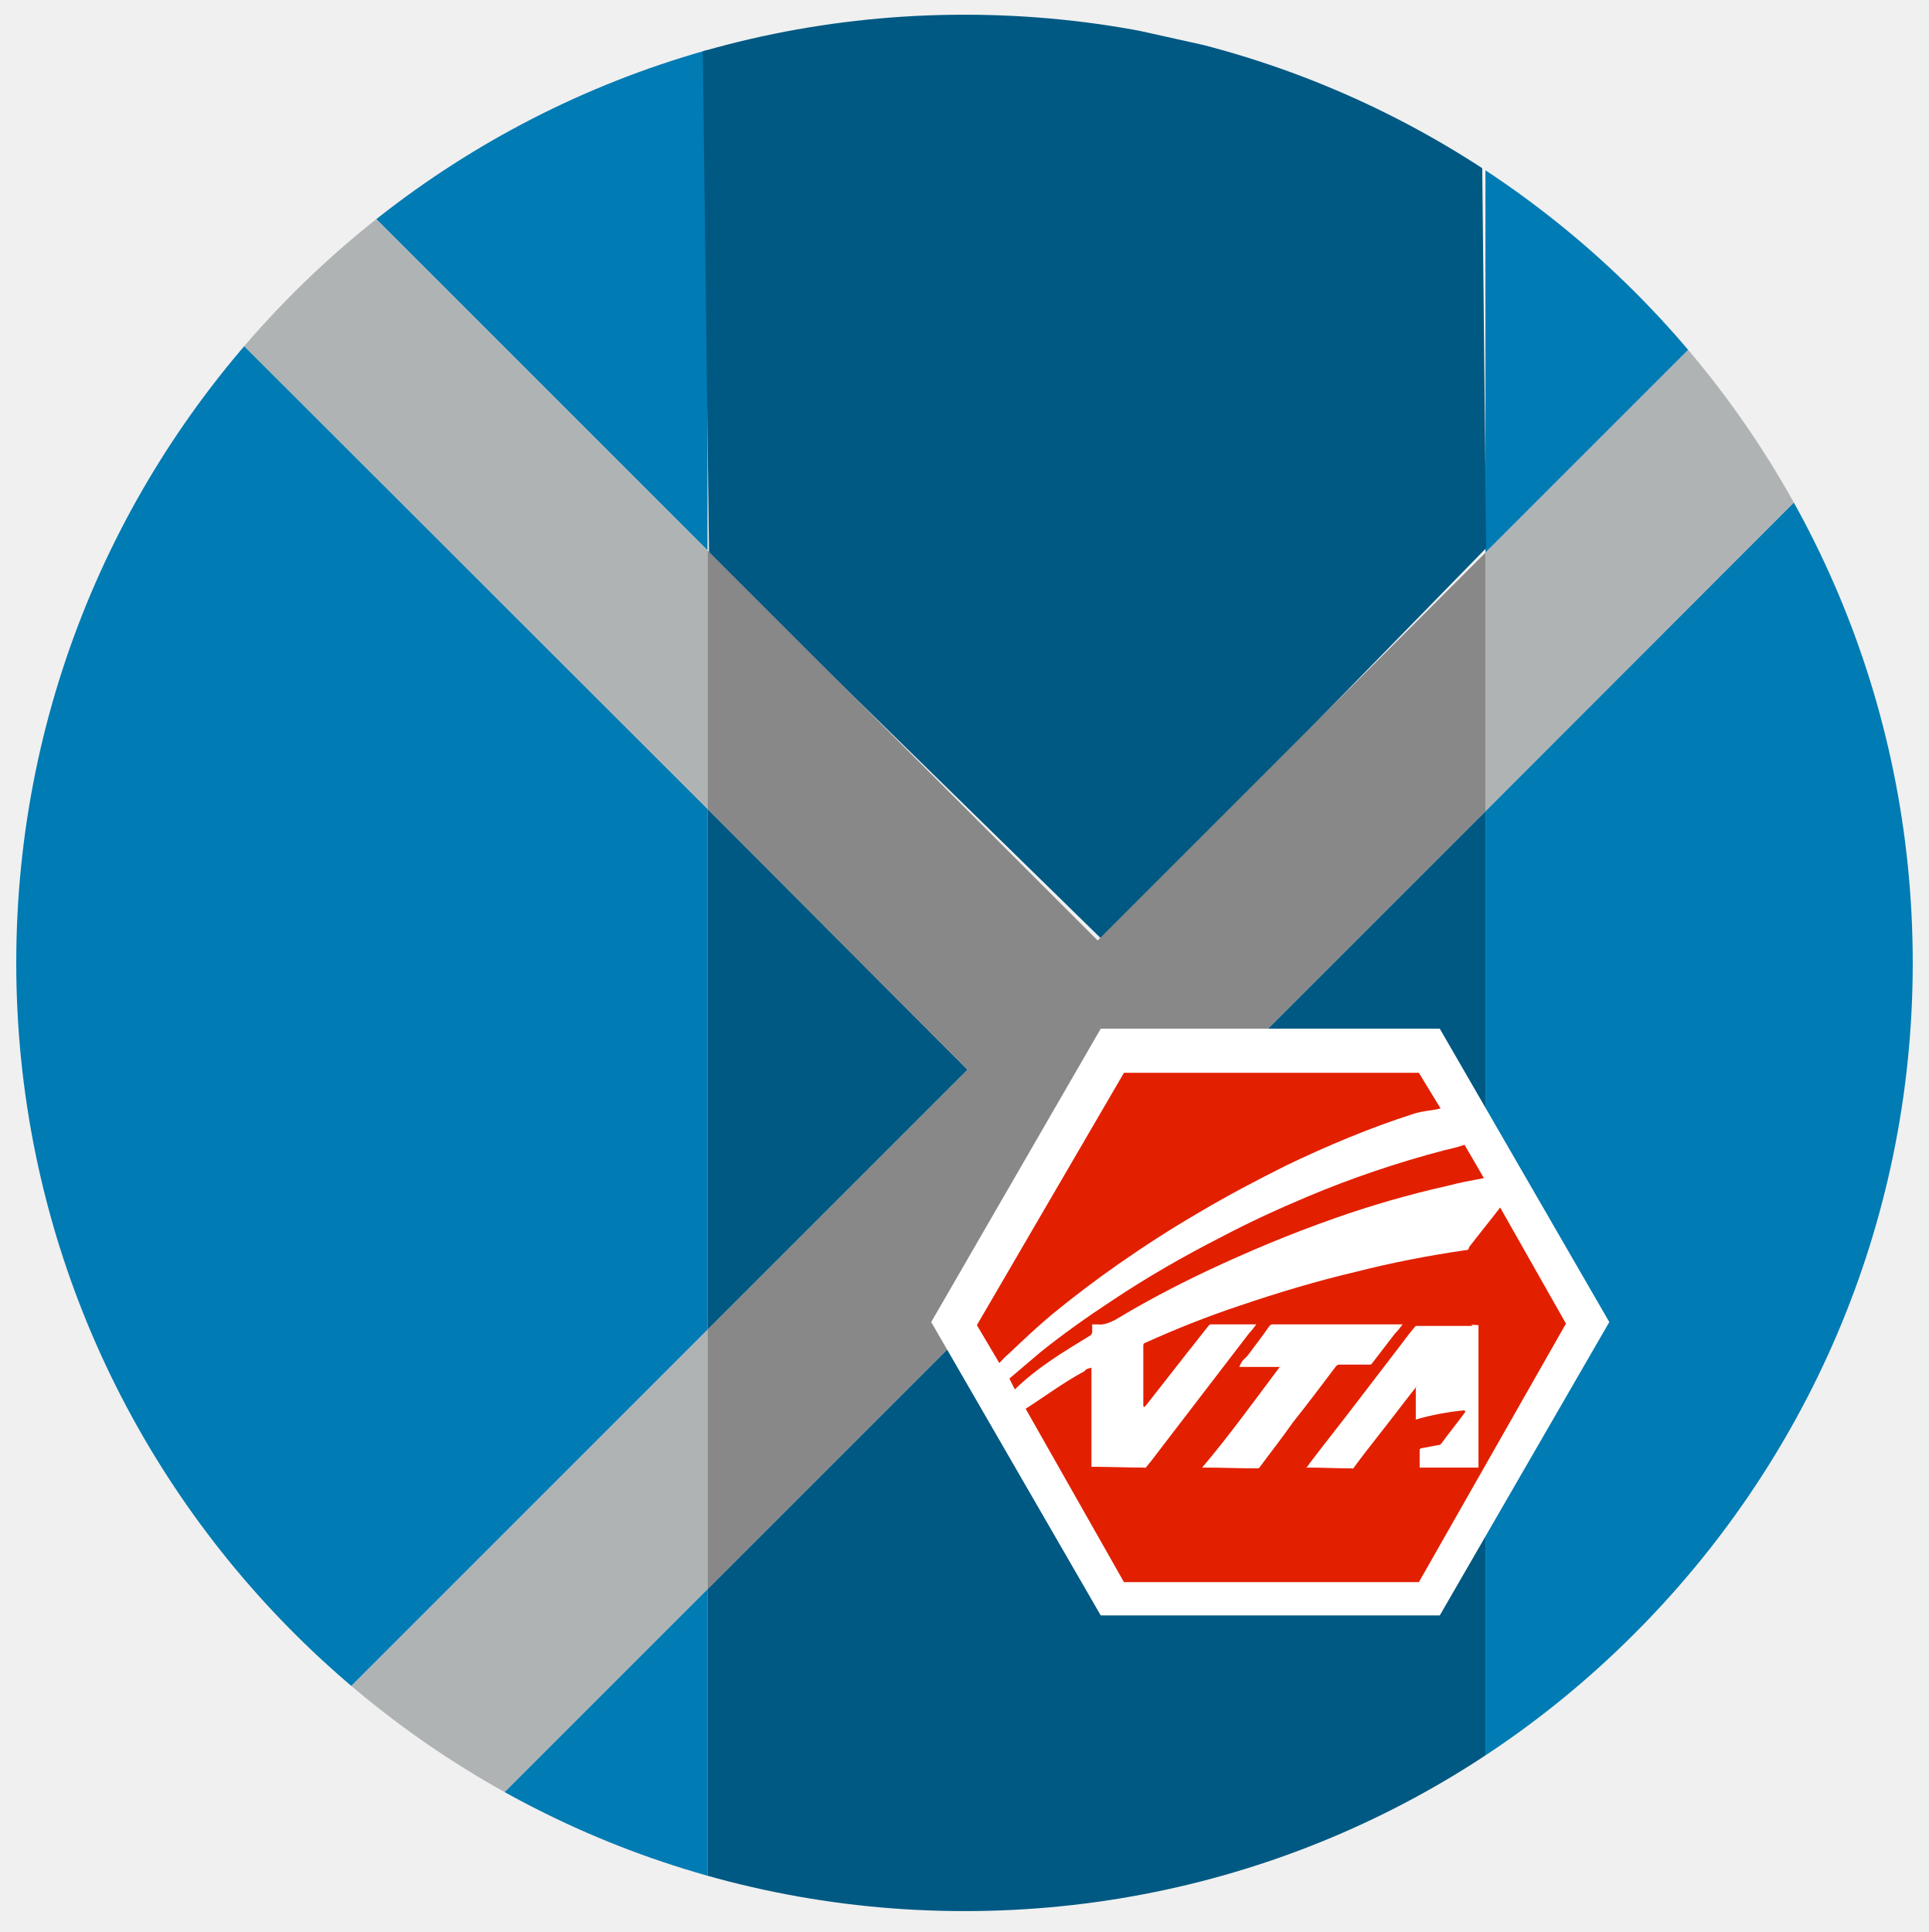
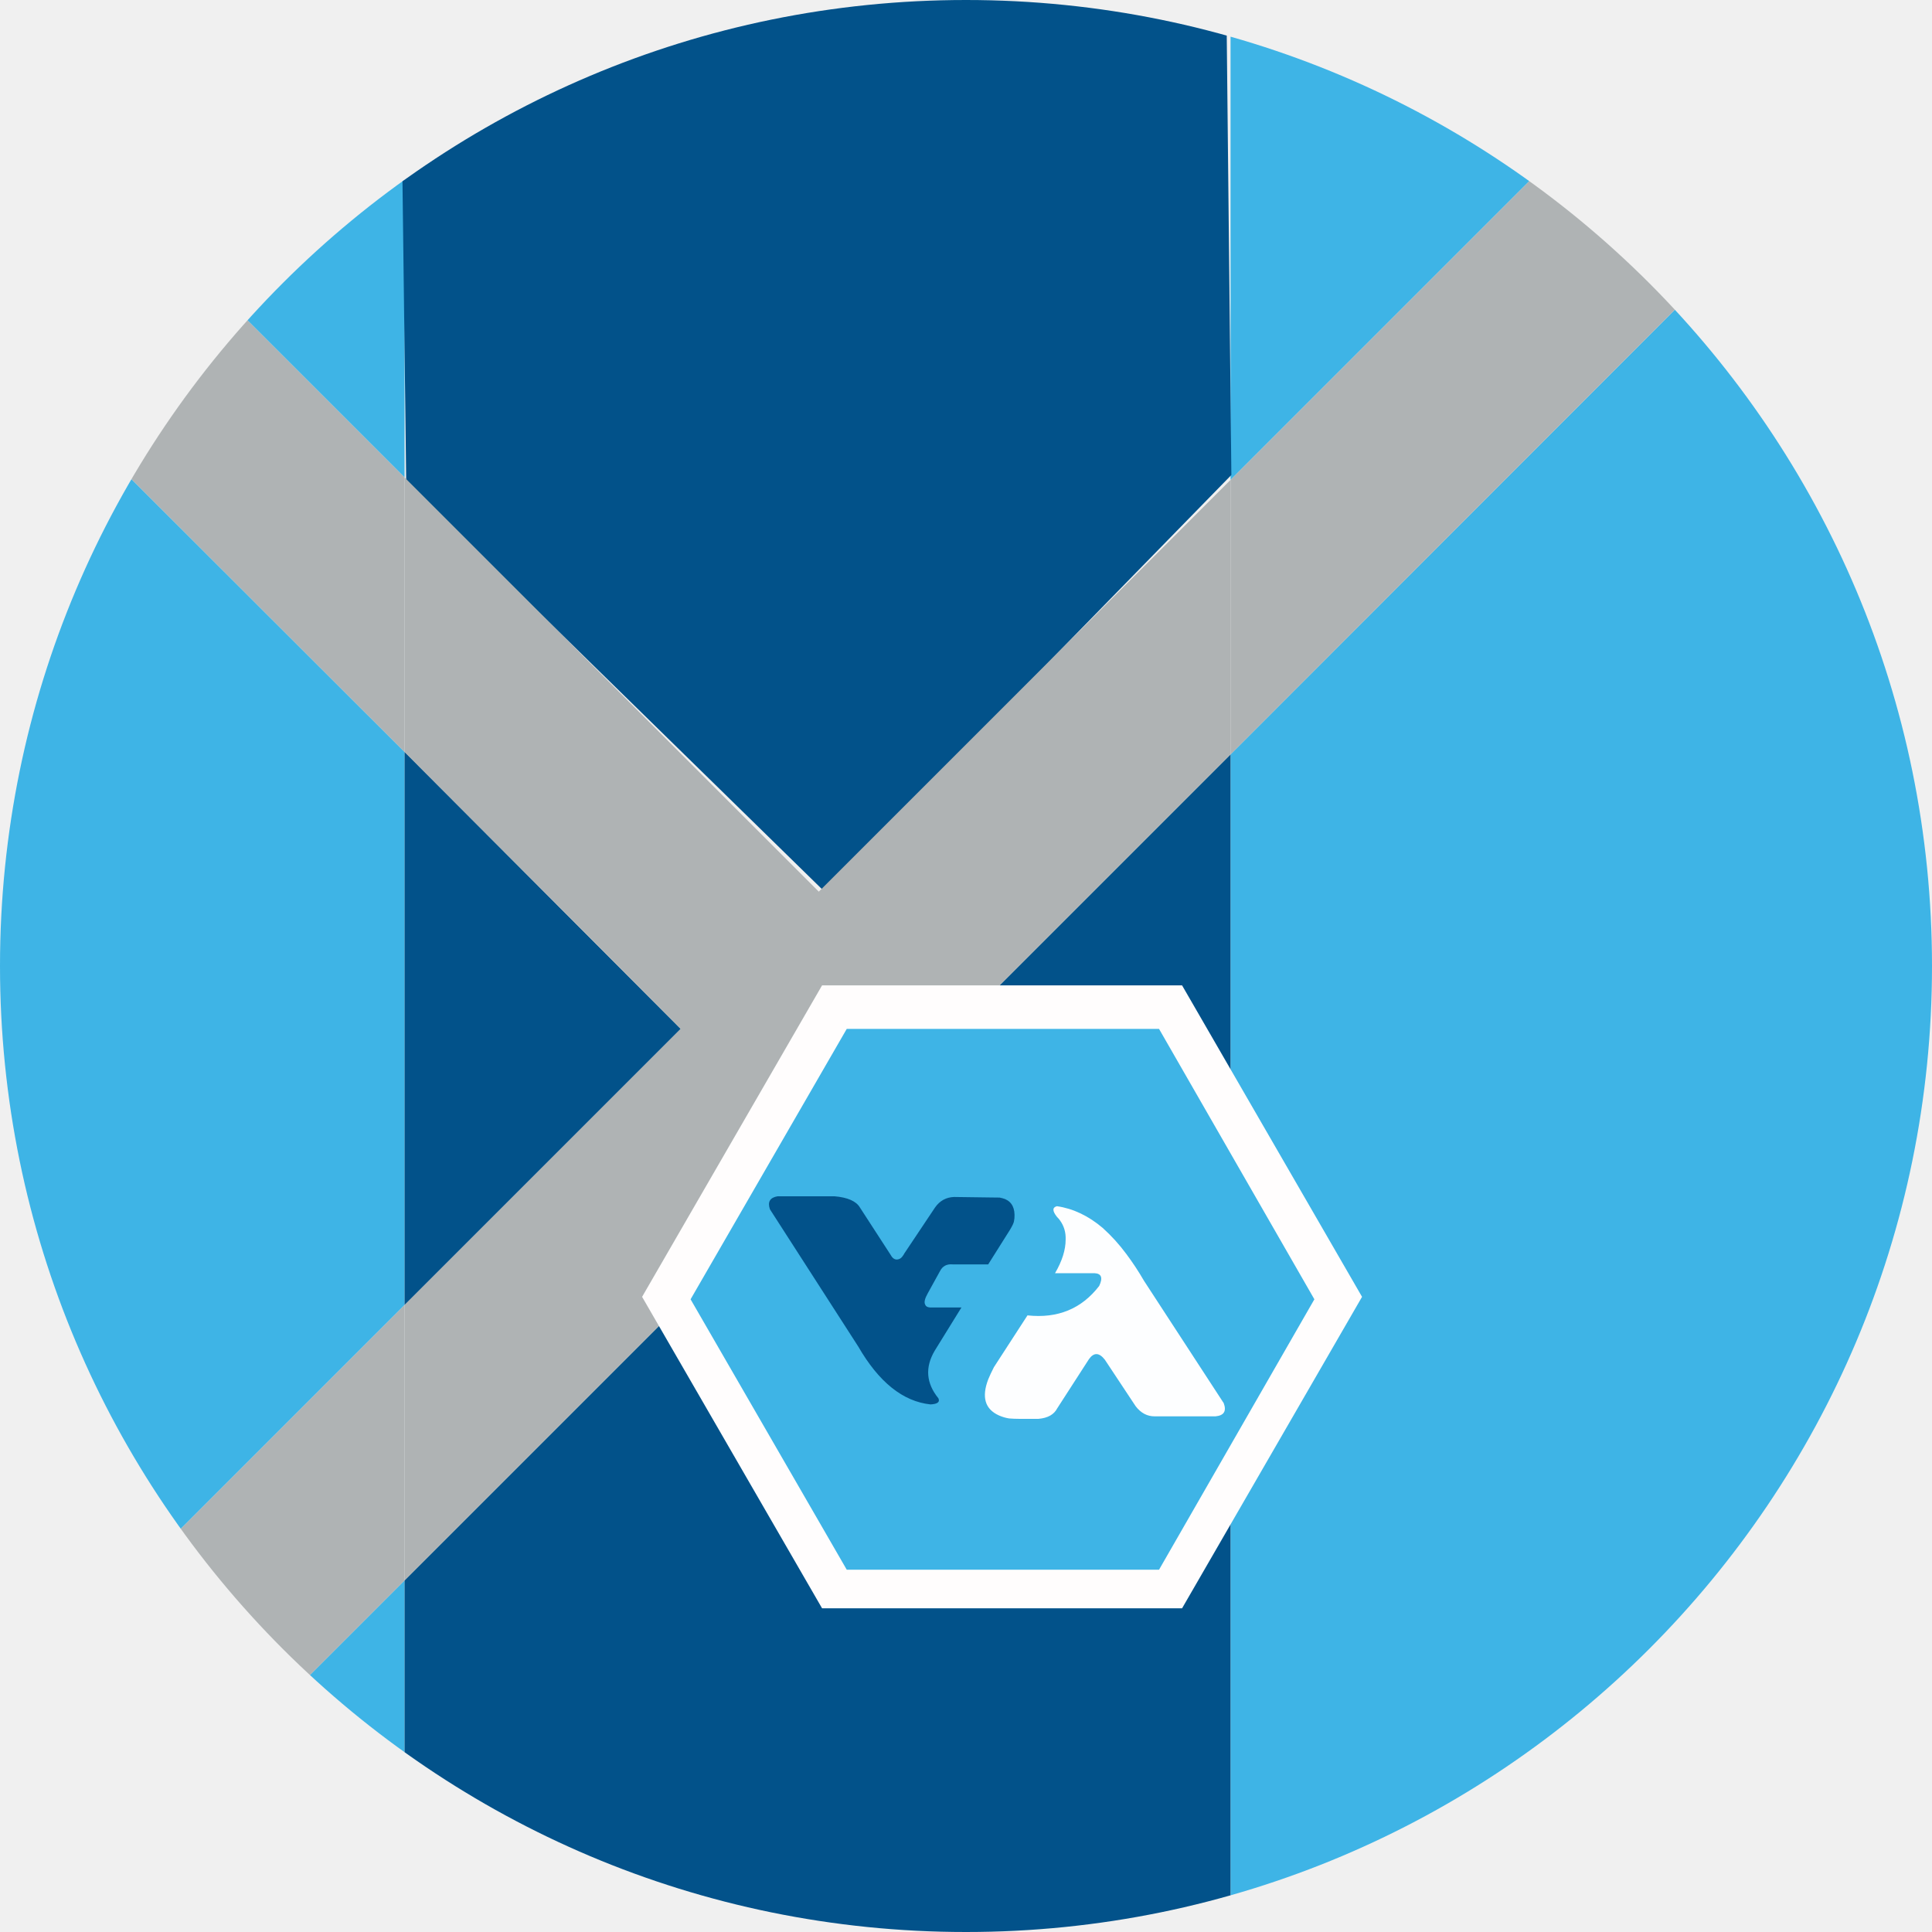
- <svg xmlns="http://www.w3.org/2000/svg" xmlns:xlink="http://www.w3.org/1999/xlink" version="1.1" id="Layouts" x="0px" y="0px" viewBox="-180 272.4 249.2 249.6" style="enable-background:new -180 272.4 249.2 249.6;" xml:space="preserve">
-   <style type="text/css">
- 	.st0{clip-path:url(#SVGID_2_);fill:#007BB3;}
- 	.st1{clip-path:url(#SVGID_2_);fill:#005983;}
- 	.st2{clip-path:url(#SVGID_2_);fill:#AFB3B4;}
- 	.st3{clip-path:url(#SVGID_2_);fill:#888888;}
- 	.st4{fill:#FFFFFF;}
- 	.st5{fill:#E22000;}
- </style>
+ <svg xmlns="http://www.w3.org/2000/svg" xmlns:xlink="http://www.w3.org/1999/xlink" version="1.1" id="Layouts" x="0px" y="0px" width="1024px" height="1024px" viewBox="0 0 1024 1024" enable-background="new 0 0 1024 1024" xml:space="preserve">
  <g>
    <defs>
-       <path id="SVGID_1_" d="M-177.9,396.8c0,34,13.9,64.8,36.3,87c22.1,21.9,52.6,35.5,86.2,35.5c33.6,0,64.1-13.5,86.2-35.5    c22.4-22.2,36.3-53,36.3-87c0-67.7-54.8-122.5-122.5-122.5C-123,274.3-177.9,329.1-177.9,396.8" />
+       <circle id="SVGID_1_" cx="512" cy="512" r="512" />
    </defs>
    <clipPath id="SVGID_2_">
-       <use xlink:href="#SVGID_1_" style="overflow:visible;" />
+       <use xlink:href="#SVGID_1_" overflow="visible" />
    </clipPath>
-     <polygon class="st0" points="-88.6,376.9 -181.7,283.9 -195,286.8 -195,541 -182.6,538.2 -88.6,444.2  " />
-     <polygon class="st0" points="-139.6,528.7 -88.6,517.3 -88.6,477.7  " />
-     <polygon class="st0" points="-88.6,263.2 -154.3,277.8 -88.6,343.5  " />
-     <polygon class="st0" points="97.3,258.4 11.9,286.8 11.9,343.8  " />
-     <polygon class="st0" points="11.9,377.2 11.9,535.1 118.2,493.7 118.2,270.8  " />
-     <polygon class="st1" points="-37.5,393.9 12,343.2 11.4,286.2 -89.4,263.8 -88.4,344.1  " />
-     <polygon class="st1" points="-88.6,376.9 -88.6,444.2 -55,410.6  " />
-     <polygon class="st1" points="-88.6,477.7 -88.6,517.3 11.9,535.1 11.9,377.2  " />
-     <polygon class="st2" points="-88.6,343.5 -154.3,277.8 -181.7,283.9 -88.6,376.9  " />
-     <polygon class="st2" points="-88.6,444.2 -182.6,538.2 -139.6,528.7 -88.6,477.7  " />
-     <polygon class="st2" points="11.9,377.2 118.2,270.8 118.2,251.4 97.3,258.4 11.9,343.8  " />
-     <polygon class="st3" points="-38.2,393.9 -88.6,343.5 -88.6,376.9 -55,410.6 -88.6,444.2 -88.6,477.7 11.9,377.2 11.9,343.8  " />
-   </g>
-   <g>
-     <g>
-       <g>
-         <path class="st4" d="M6,481.1h-43.8l-21.9-37.9l21.9-37.9H6l21.9,37.9L6,481.1z M-31.9,471.1H0.3l16.1-27.9L0.3,415.3h-32.2     L-48,443.2L-31.9,471.1z" />
-       </g>
-       <polygon class="st4" points="3.2,410.6 22.1,443.5 3.2,476.4 -34.8,476.4 -53.8,443.5 -34.8,410.6   " />
-     </g>
-     <g>
-       <path class="st5" d="M9.4,433.9c-4.8,0.7-9.5,1.6-14.2,2.8c-5.1,1.2-10.1,2.7-15.1,4.4c-4.2,1.4-8.2,3-12.2,4.8    c-0.2,0.1-0.2,0.2-0.2,0.4c0,2.5,0,5.1,0,7.6c0,0.1,0,0.2,0.1,0.3c0.1-0.1,0.2-0.2,0.3-0.3c1.8-2.3,3.6-4.6,5.4-6.9    c0.9-1.1,1.8-2.3,2.7-3.4c0.1-0.1,0.2-0.1,0.2-0.1c1.9,0,3.9,0,5.8,0c0,0,0.1,0,0.1,0c-0.3,0.4-0.6,0.8-0.9,1.1    c-2.3,3-4.6,6-6.9,9c-2,2.6-3.9,5.1-5.9,7.7c-0.2,0.2-0.3,0.4-0.5,0.6c-0.1,0.2-0.2,0.1-0.4,0.1c-2.1,0-4.3-0.1-6.4-0.1    c-0.1,0-0.3,0-0.3,0c0-4,0-8.4,0-12.8c-1,0.2-0.7,0.4-1,0.5c-2.6,1.4-5,3.2-7.5,4.8l12.7,22.4H3.3l19-33.4l-8.5-15    c-1.3,1.7-2.7,3.4-4,5.1C9.7,433.9,9.6,433.9,9.4,433.9z M-17.3,462c-0.1,0.1-0.2,0.1-0.4,0.1c-2.2,0-4.5-0.1-6.7-0.1    c-0.1,0-0.2,0-0.3,0c3.4-4,6.8-8.7,10.1-13.1c0,0,0,0.1,0,0.1c-1.8,0-3.5,0-5.3,0c0.4-1,0.7-1,1.1-1.5c0.9-1.2,1.9-2.5,2.8-3.8    c0.1-0.1,0.2-0.2,0.4-0.2c5.5,0,11,0,16.5,0c0.1,0,0.2,0,0.3,0c-0.3,0.4-0.6,0.8-1,1.2c-1,1.3-2,2.6-3,3.9    c-0.1,0.1-0.2,0.1-0.3,0.1c-1.3,0-2.6,0-3.9,0c-0.2,0-0.3,0.1-0.4,0.2c-1.8,2.4-3.7,4.9-5.6,7.3C-14.4,458.2-15.9,460.1-17.3,462z     M11,443.6c0,6.2,0,13.4,0,18.4c-4,0-5.4,0-7.6,0c0,0,0-0.1,0-0.1c0-0.7,0-1.4,0-2.1c0-0.2,0-0.2,0.2-0.3c0.7-0.1,1.5-0.3,2.2-0.4    c0.2,0,0.3-0.1,0.4-0.2c1-1.4,2.1-2.7,3.1-4.1c0-0.1-0.1-0.1-0.1-0.2c-2.1,0.2-4.3,0.6-6.3,1.2c0-1.4,0-2.9,0-4.3c0,0,0.1,0,0.1,0    c-0.1,0.1-0.2,0.3-0.3,0.4c-1.5,1.9-3,3.9-4.5,5.8c-1.1,1.4-2.2,2.8-3.3,4.3c-0.1,0.2-0.2,0.1-0.4,0.1c-1.8,0-3.7-0.1-5.5-0.1    c-0.1,0-0.2,0-0.3,0c0.2,0,0.4-0.5,0.6-0.7c1.9-2.5,3.9-5,5.8-7.5c2-2.6,3.9-5.1,5.9-7.7c0.6-0.8,1.2-1.6,1.8-2.3    c0.1-0.1,0.2-0.1,0.2-0.1c2.2,0,5,0,7.2,0C10.4,443.5,9,443.5,11,443.6z" />
-       <path class="st5" d="M-44.2,442.3c2.8-2.3,5.7-4.5,8.7-6.6c3.3-2.3,6.7-4.5,10.3-6.6c3.7-2.2,7.5-4.2,11.3-6.1    c5.4-2.6,10.9-4.9,16.5-6.7c1.2-0.4,2.4-0.4,3.5-0.7L3.3,411h-38.1l-19,32.6l2.9,4.9c0.4-0.4,0.7-0.8,1.1-1.1    C-47.9,445.6-46.1,443.9-44.2,442.3z" />
-       <path class="st5" d="M6.6,421c-6.1,1.6-12,3.6-17.7,6c-3.8,1.6-7.5,3.3-11.1,5.2c-4.9,2.5-9.6,5.2-14.1,8.2    c-3.2,2.1-6.3,4.3-9.3,6.7c-1.3,1.1-2.7,2.3-4,3.4l0.7,1.4c0,0,0,0,0,0c3.1-3,6.4-4.9,9.8-7c0.1-0.1,0.2-0.3,0.2-0.4    c0-0.3,0-0.6,0-0.9c0,0,0-0.1,0-0.1c0.2,0,0.5,0,0.7,0c0.8,0.1,1.5-0.2,2.3-0.6c3.8-2.3,7.6-4.3,11.6-6.2c5.5-2.6,11-4.9,16.7-6.9    c4.8-1.7,9.7-3.1,14.6-4.2c1.5-0.4,3.1-0.7,4.7-1l-2.5-4.3C8.3,420.6,7.5,420.8,6.6,421z" />
+     <path clip-path="url(#SVGID_2_)" fill="#3EB4E6" d="M214.434,398.543L-191.115-6.569L-249.05,6.063V1113.37l54.015-12.196   l409.469-409.467V398.543z M-7.725,1059.791l222.159-49.659V837.634L-7.725,1059.791z M214.434-96.74L-71.759-33.142   l286.192,286.192V-96.74z M1024.224-117.649L652.217,6.063v248.294L1024.224-117.649z M652.217,399.85v687.819l463.047-180.34   V-63.634L652.217,399.85z" />
+     <path clip-path="url(#SVGID_2_)" fill="#02528A" d="M437.027,472.595l215.625-220.851L650.037,3.45L210.949-94.126l4.356,349.791   L437.027,472.595z M214.434,398.543v293.164l146.363-146.365L214.434,398.543z M214.434,837.634v172.498l437.783,77.537V399.85   L214.434,837.634z" />
+     <path clip-path="url(#SVGID_2_)" fill="#AFB3B4" d="M214.434,253.051L-71.759-33.142L-191.115-6.569l405.548,405.112V253.051z    M214.434,691.707l-409.469,409.467l187.31-41.383l222.159-222.157V691.707z M652.217,399.85l463.047-463.483v-84.507   l-91.04,30.493L652.217,254.357V399.85z" />
+     <path clip-path="url(#SVGID_2_)" fill="#AFB3B4" d="M433.979,472.595L214.434,253.051v145.492l146.363,146.799L214.434,691.707   v145.927L652.217,399.85V254.357L433.979,472.595z" />
+     <path clip-path="url(#SVGID_2_)" fill="#FFFDFD" d="M626.517,852.443H435.721L340.323,687.35l95.397-165.096h190.796   l95.396,165.096L626.517,852.443z M461.422,808.884h140.265l70.132-121.534l-70.132-121.533H461.422L391.29,687.35L461.422,808.884   z" />
+     <path clip-path="url(#SVGID_2_)" fill="#3EB4E6" d="M614.318,545.342l82.329,143.313L614.318,831.97H448.789l-82.765-143.314   l82.765-143.313H614.318z" />
+     <g clip-path="url(#SVGID_2_)">
+       <path fill="#02528A" d="M505.66,634.422c-4.189,0.152-7.535,1.992-10.035,5.521l-16.352,24.474    c-0.07,0.248-0.442,0.815-1.115,1.698c-0.672,0.851-1.521,1.328-2.548,1.435c-1.38,0.142-2.53-0.62-3.45-2.283l-16.352-25.217    c-1.982-3.398-6.495-5.398-13.538-5.999h-30.102c-4.07,0.672-5.433,2.973-4.088,6.901l46.771,72.679    c10.937,18.936,23.712,29.182,38.331,30.738c3.717-0.195,5.115-1.274,4.193-3.238c-6.512-7.998-7.168-16.404-1.965-25.217    l14.175-22.934h-16.723c-1.345-0.106-2.177-0.603-2.495-1.488c-0.672-1.203-0.23-3.186,1.328-5.944l6.529-11.841    c1.346-2.653,3.575-3.84,6.689-3.556h18.847l11.572-18.371c1.204-2.015,1.894-3.466,2.072-4.353    c0.176-0.921,0.265-1.503,0.265-1.752c0.403-5.151-1.241-8.531-4.937-10.138c-0.462-0.145-0.903-0.284-1.328-0.427    c-0.531-0.14-1.043-0.265-1.538-0.371c-1.594-0.034-3.186-0.054-4.778-0.054L505.66,634.422" />
    </g>
  </g>
+   <path fill="#FDFEFF" d="M523.773,731.1c-3.574,9.38-1.716,15.732,5.575,19.061c1.807,0.813,3.646,1.362,5.523,1.645  c1.698,0.143,3.45,0.213,5.255,0.213h10.297c4.922-0.424,8.23-2.283,9.93-5.574l16.881-26.173c2.584-3.54,5.363-3.415,8.337,0.371  l16.351,24.687c2.763,3.61,6.141,5.397,10.142,5.362h32.172c4.494-0.425,5.946-2.76,4.354-7.007l-42.206-64.77  c-2.869-4.956-5.965-9.664-9.291-14.122c-3.751-5.098-7.963-9.752-12.636-13.963c-7.609-6.441-15.696-10.282-24.262-11.52  c-2.478,0.636-2.478,2.513,0,5.627c0.39,0.458,0.762,0.867,1.113,1.22c0.214,0.25,0.409,0.514,0.586,0.796  c2.089,2.939,3.06,6.284,2.92,10.036c0,5.484-1.877,11.431-5.629,17.837h21.024c3.61,0.213,4.406,2.459,2.389,6.743  c-9.345,12.139-22.014,17.342-38.013,15.607L526.8,724.623C525.598,726.961,524.589,729.119,523.773,731.1z" />
</svg>
